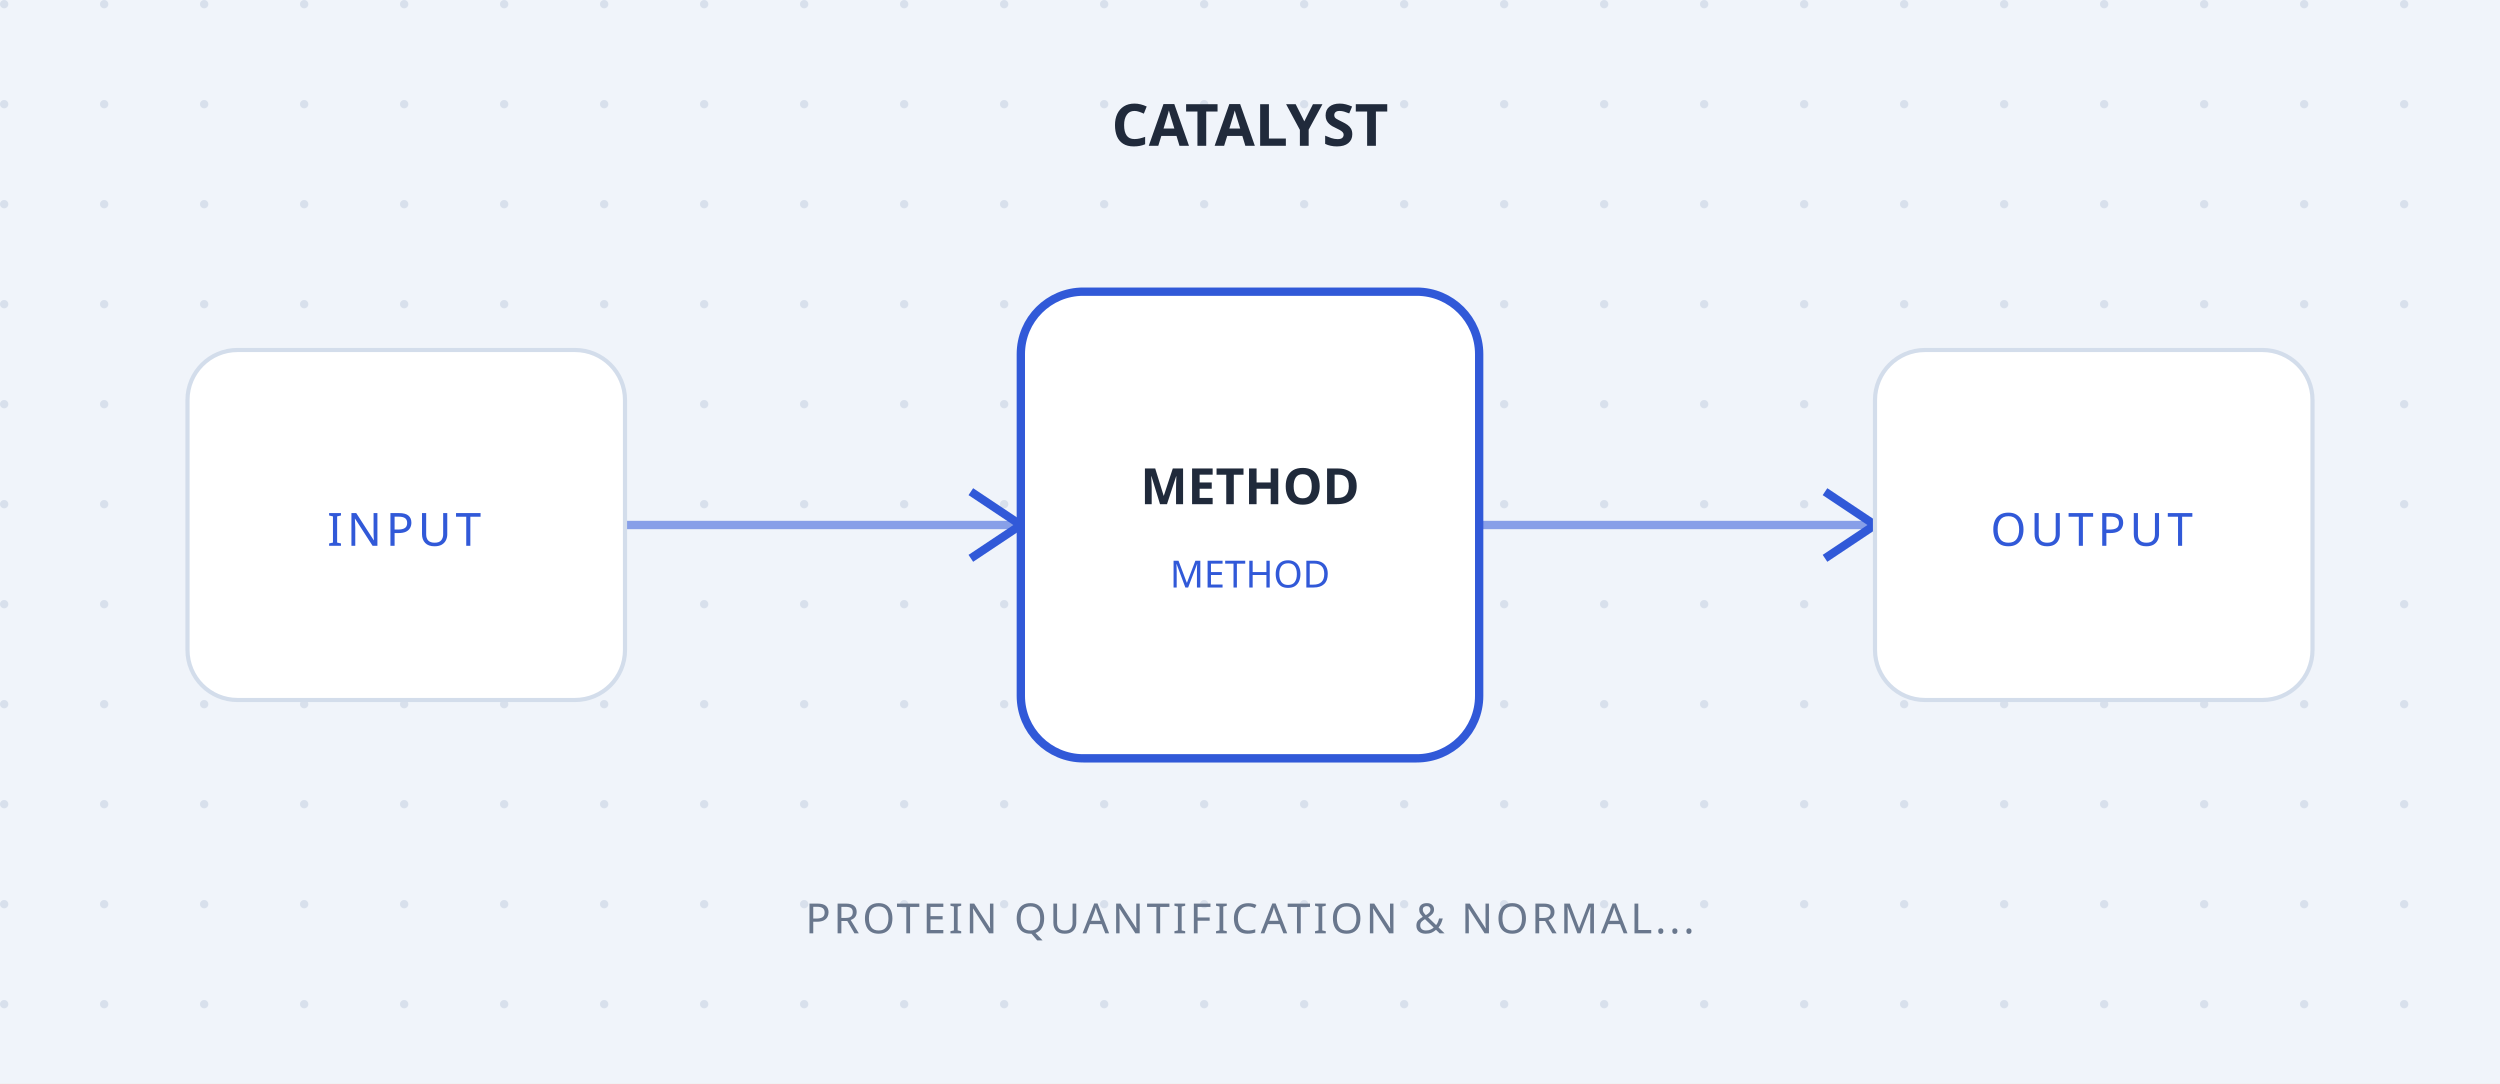
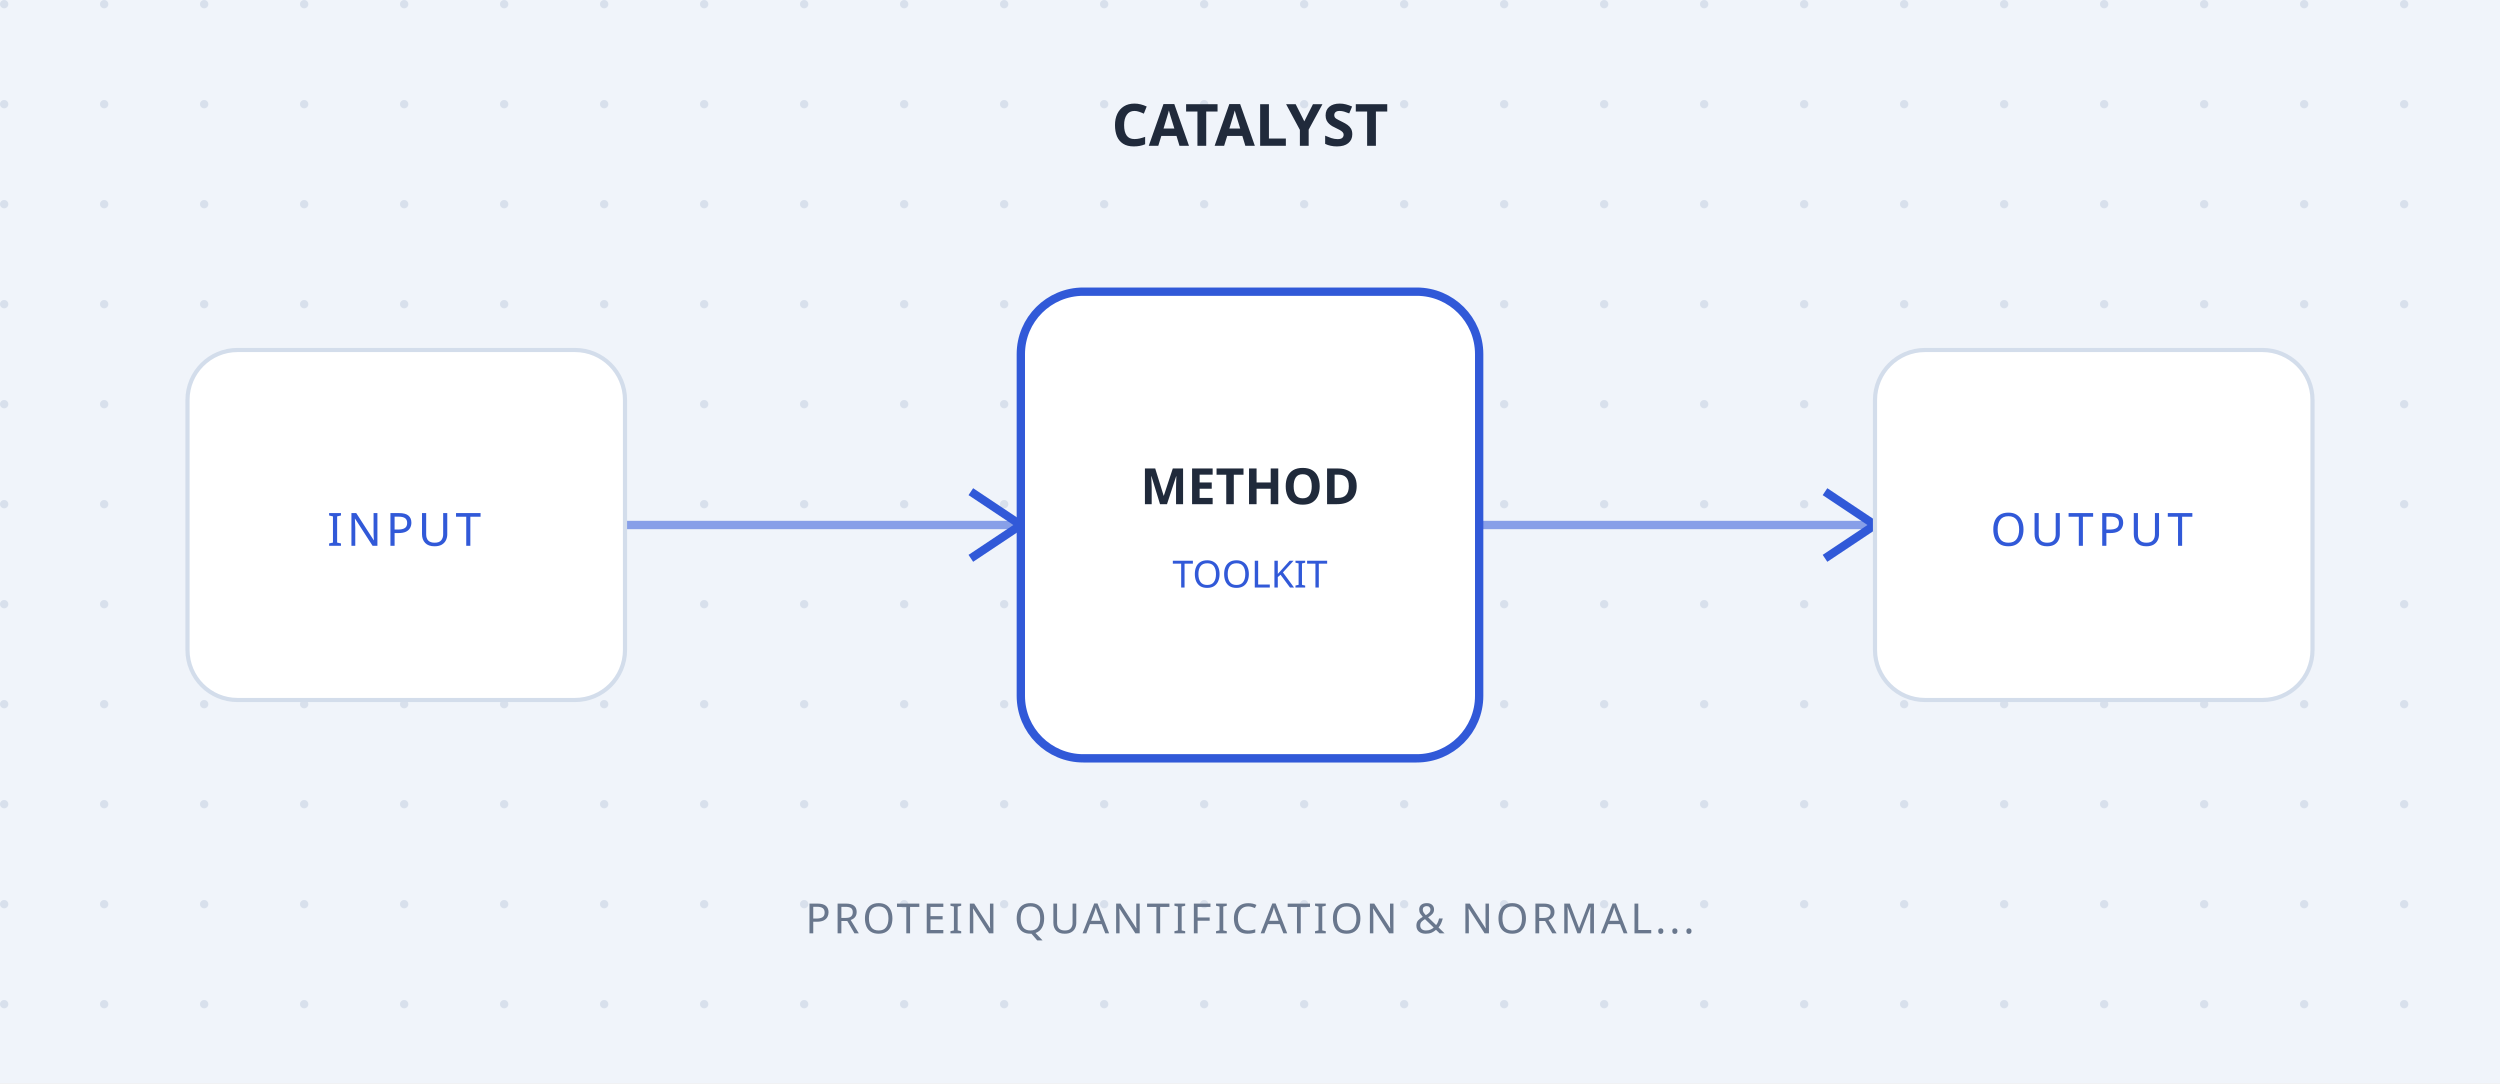
<svg xmlns="http://www.w3.org/2000/svg" width="600" height="260" viewBox="0 0 600 260" role="img" aria-label="Functional schematic for CATALYST">
  <defs>
    <pattern id="grid" width="24" height="24" patternUnits="userSpaceOnUse">
      <circle cx="1" cy="1" r="1" fill="#d8e0ec" />
    </pattern>
  </defs>
  <rect width="600" height="260" fill="#f0f4fa" />
  <rect width="600" height="260" fill="url(#grid)" />
  <text x="300" y="35" text-anchor="middle" font-family="sans-serif" font-weight="600" font-size="14" fill="#202a3b">CATALYST</text>
  <path d="M150 126H245M355 126H450" stroke="#3159d8" stroke-width="2" opacity=".55" />
  <path d="M438 118l12 8-12 8M233 118l12 8-12 8" fill="none" stroke="#3159d8" stroke-width="2" />
  <rect x="45" y="84" width="105" height="84" rx="12" fill="white" stroke="#d3ddeb" />
  <text x="97" y="131" text-anchor="middle" font-family="sans-serif" font-size="11" letter-spacing="1" fill="#3159d8">INPUT</text>
  <rect x="245" y="70" width="110" height="112" rx="15" fill="white" stroke="#3159d8" stroke-width="2" />
  <text x="300" y="121" text-anchor="middle" font-family="sans-serif" font-size="12" font-weight="600" fill="#202a3b">METHOD</text>
-   <text x="300" y="141" text-anchor="middle" font-family="sans-serif" font-size="9" fill="#3159d8">METHOD</text>
+   <text x="300" y="141" text-anchor="middle" font-family="sans-serif" font-size="9" fill="#3159d8">TOOLKIT</text>
  <rect x="450" y="84" width="105" height="84" rx="12" fill="white" stroke="#d3ddeb" />
  <text x="502" y="131" text-anchor="middle" font-family="sans-serif" font-size="11" letter-spacing="1" fill="#3159d8">OUTPUT</text>
  <text x="300" y="224" text-anchor="middle" font-family="sans-serif" font-size="10" letter-spacing=".7" fill="#69778d">PROTEIN QUANTIFICATION &amp; NORMAL...</text>
</svg>
